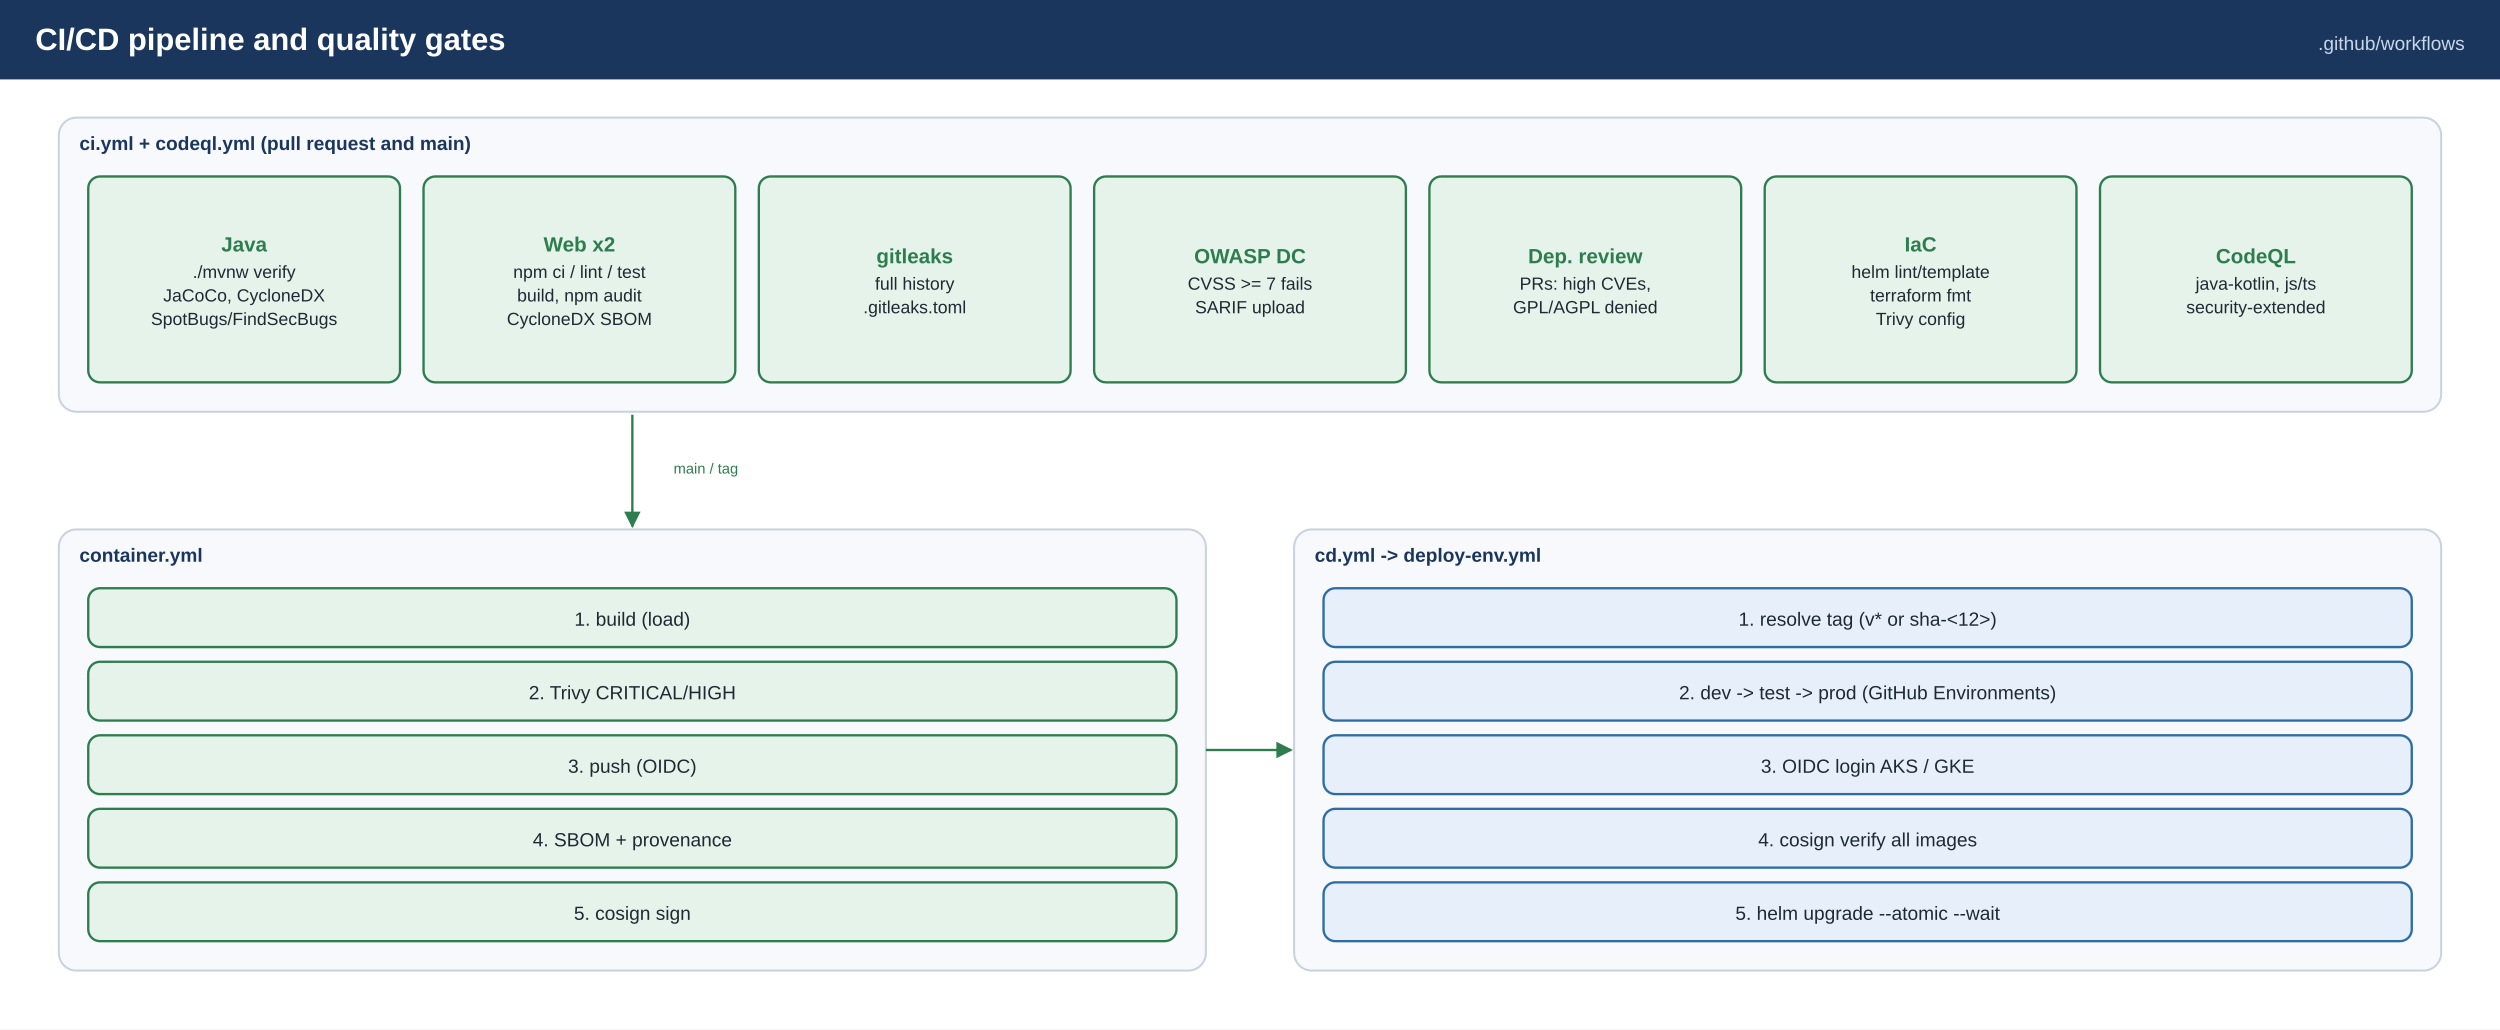
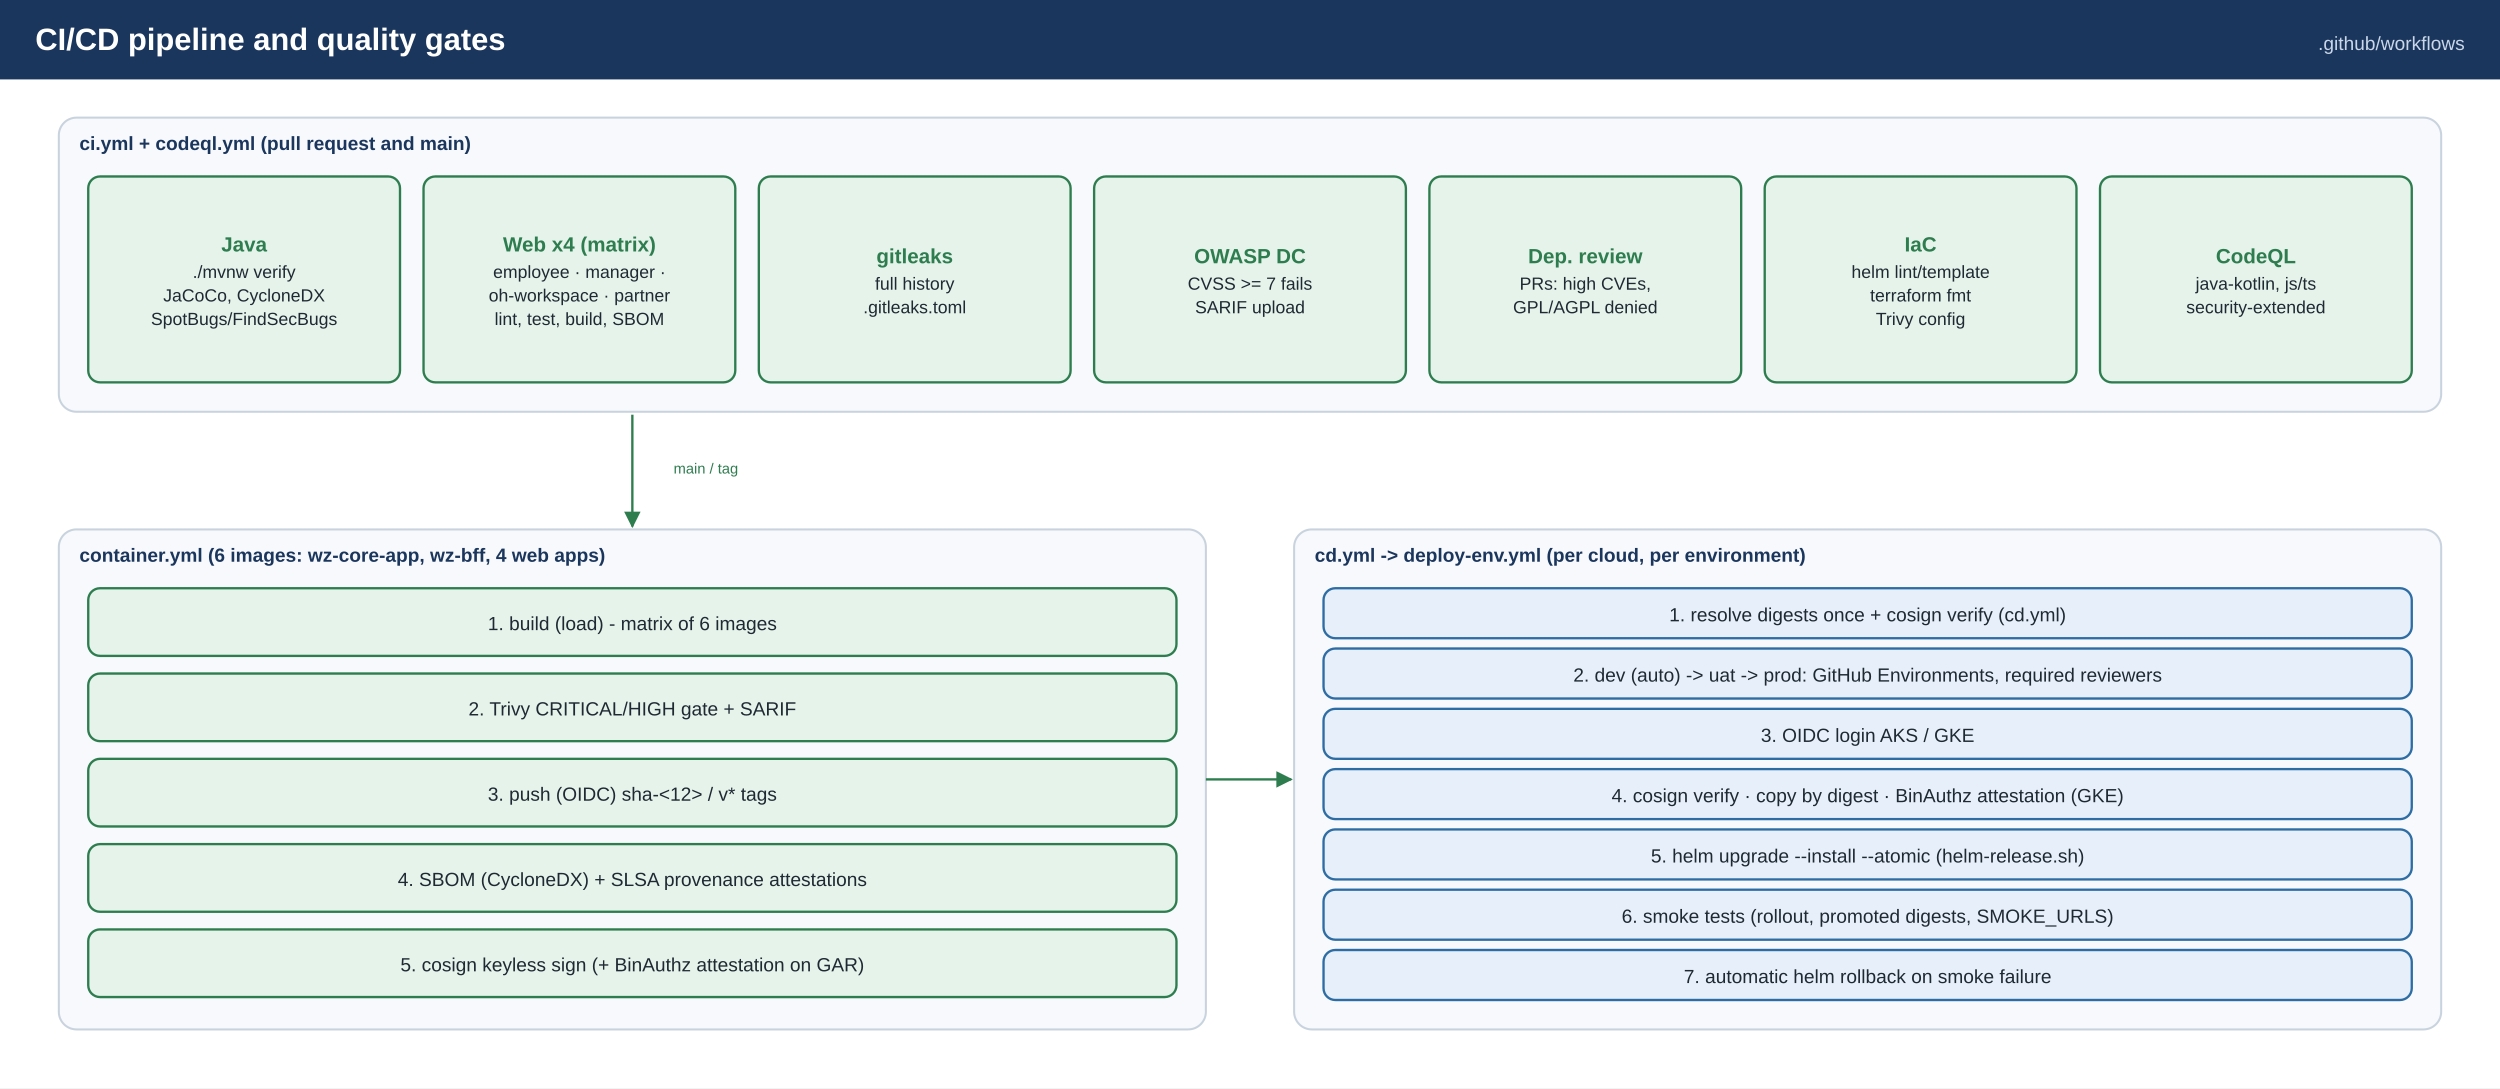
- <svg xmlns="http://www.w3.org/2000/svg" width="1700" height="700" viewBox="0 0 1700 700" role="img" aria-label="CI/CD pipeline">
+ <svg xmlns="http://www.w3.org/2000/svg" width="1700" height="740" viewBox="0 0 1700 740" role="img" aria-label="CI/CD pipeline">
  <defs>
    <marker id="eg" viewBox="0 0 10 10" refX="9" refY="5" markerWidth="7" markerHeight="7" orient="auto-start-reverse">
      <path d="M0,0 L10,5 L0,10 z" fill="#5F6B7A" />
    </marker>
    <marker id="sg" viewBox="0 0 10 10" refX="9" refY="5" markerWidth="7" markerHeight="7" orient="auto-start-reverse">
      <path d="M0,0 L10,5 L0,10 z" fill="#5F6B7A" />
    </marker>
    <marker id="eb" viewBox="0 0 10 10" refX="9" refY="5" markerWidth="7" markerHeight="7" orient="auto-start-reverse">
      <path d="M0,0 L10,5 L0,10 z" fill="#2E6DA4" />
    </marker>
    <marker id="sb" viewBox="0 0 10 10" refX="9" refY="5" markerWidth="7" markerHeight="7" orient="auto-start-reverse">
      <path d="M0,0 L10,5 L0,10 z" fill="#2E6DA4" />
    </marker>
    <marker id="egr" viewBox="0 0 10 10" refX="9" refY="5" markerWidth="7" markerHeight="7" orient="auto-start-reverse">
      <path d="M0,0 L10,5 L0,10 z" fill="#2E7D4F" />
    </marker>
    <marker id="sgr" viewBox="0 0 10 10" refX="9" refY="5" markerWidth="7" markerHeight="7" orient="auto-start-reverse">
      <path d="M0,0 L10,5 L0,10 z" fill="#2E7D4F" />
    </marker>
    <marker id="en" viewBox="0 0 10 10" refX="9" refY="5" markerWidth="7" markerHeight="7" orient="auto-start-reverse">
      <path d="M0,0 L10,5 L0,10 z" fill="#1B365D" />
    </marker>
    <marker id="sn" viewBox="0 0 10 10" refX="9" refY="5" markerWidth="7" markerHeight="7" orient="auto-start-reverse">
      <path d="M0,0 L10,5 L0,10 z" fill="#1B365D" />
    </marker>
    <marker id="ea" viewBox="0 0 10 10" refX="9" refY="5" markerWidth="7" markerHeight="7" orient="auto-start-reverse">
      <path d="M0,0 L10,5 L0,10 z" fill="#B45309" />
    </marker>
    <marker id="sa" viewBox="0 0 10 10" refX="9" refY="5" markerWidth="7" markerHeight="7" orient="auto-start-reverse">
      <path d="M0,0 L10,5 L0,10 z" fill="#B45309" />
    </marker>
  </defs>
  <rect width="100%" height="100%" fill="#FFFFFF" />
  <rect x="0" y="0" width="1700" height="54" fill="#1B365D" />
  <text x="24" y="34" font-family="Segoe UI, Helvetica Neue, Arial, sans-serif" font-size="21" font-weight="bold" fill="#FFFFFF" text-anchor="start">CI/CD pipeline and quality gates</text>
  <text x="1676" y="34" font-family="Segoe UI, Helvetica Neue, Arial, sans-serif" font-size="13" font-weight="normal" fill="#C9D7E8" text-anchor="end">.github/workflows</text>
  <rect x="40" y="80" width="1620" height="200" rx="12" ry="12" fill="#F7F9FC" stroke="#C9D3DE" stroke-width="1.4" />
  <text x="54" y="102" font-family="Segoe UI, Helvetica Neue, Arial, sans-serif" font-size="13" font-weight="bold" fill="#1B365D" text-anchor="start">ci.yml + codeql.yml (pull request and main)</text>
  <rect x="60" y="120" width="212" height="140" rx="8" ry="8" fill="#E5F3EA" stroke="#2E7D4F" stroke-width="1.6" />
  <text x="166.0" y="171.0" font-family="Segoe UI, Helvetica Neue, Arial, sans-serif" font-size="14" font-weight="bold" fill="#2E7D4F" text-anchor="middle">Java</text>
  <text x="166.0" y="189.0" font-family="Segoe UI, Helvetica Neue, Arial, sans-serif" font-size="12" font-weight="normal" fill="#1E2933" text-anchor="middle">./mvnw verify</text>
  <text x="166.0" y="205.0" font-family="Segoe UI, Helvetica Neue, Arial, sans-serif" font-size="12" font-weight="normal" fill="#1E2933" text-anchor="middle">JaCoCo, CycloneDX</text>
  <text x="166.0" y="221.0" font-family="Segoe UI, Helvetica Neue, Arial, sans-serif" font-size="12" font-weight="normal" fill="#1E2933" text-anchor="middle">SpotBugs/FindSecBugs</text>
  <rect x="288" y="120" width="212" height="140" rx="8" ry="8" fill="#E5F3EA" stroke="#2E7D4F" stroke-width="1.6" />
-   <text x="394.0" y="171.0" font-family="Segoe UI, Helvetica Neue, Arial, sans-serif" font-size="14" font-weight="bold" fill="#2E7D4F" text-anchor="middle">Web x2</text>
-   <text x="394.0" y="189.0" font-family="Segoe UI, Helvetica Neue, Arial, sans-serif" font-size="12" font-weight="normal" fill="#1E2933" text-anchor="middle">npm ci / lint / test</text>
-   <text x="394.0" y="205.0" font-family="Segoe UI, Helvetica Neue, Arial, sans-serif" font-size="12" font-weight="normal" fill="#1E2933" text-anchor="middle">build, npm audit</text>
-   <text x="394.0" y="221.0" font-family="Segoe UI, Helvetica Neue, Arial, sans-serif" font-size="12" font-weight="normal" fill="#1E2933" text-anchor="middle">CycloneDX SBOM</text>
+   <text x="394.0" y="171.0" font-family="Segoe UI, Helvetica Neue, Arial, sans-serif" font-size="14" font-weight="bold" fill="#2E7D4F" text-anchor="middle">Web x4 (matrix)</text>
+   <text x="394.0" y="189.0" font-family="Segoe UI, Helvetica Neue, Arial, sans-serif" font-size="12" font-weight="normal" fill="#1E2933" text-anchor="middle">employee · manager ·</text>
+   <text x="394.0" y="205.0" font-family="Segoe UI, Helvetica Neue, Arial, sans-serif" font-size="12" font-weight="normal" fill="#1E2933" text-anchor="middle">oh-workspace · partner</text>
+   <text x="394.0" y="221.0" font-family="Segoe UI, Helvetica Neue, Arial, sans-serif" font-size="12" font-weight="normal" fill="#1E2933" text-anchor="middle">lint, test, build, SBOM</text>
  <rect x="516" y="120" width="212" height="140" rx="8" ry="8" fill="#E5F3EA" stroke="#2E7D4F" stroke-width="1.6" />
  <text x="622.0" y="179.0" font-family="Segoe UI, Helvetica Neue, Arial, sans-serif" font-size="14" font-weight="bold" fill="#2E7D4F" text-anchor="middle">gitleaks</text>
  <text x="622.0" y="197.0" font-family="Segoe UI, Helvetica Neue, Arial, sans-serif" font-size="12" font-weight="normal" fill="#1E2933" text-anchor="middle">full history</text>
  <text x="622.0" y="213.0" font-family="Segoe UI, Helvetica Neue, Arial, sans-serif" font-size="12" font-weight="normal" fill="#1E2933" text-anchor="middle">.gitleaks.toml</text>
  <rect x="744" y="120" width="212" height="140" rx="8" ry="8" fill="#E5F3EA" stroke="#2E7D4F" stroke-width="1.6" />
  <text x="850.0" y="179.0" font-family="Segoe UI, Helvetica Neue, Arial, sans-serif" font-size="14" font-weight="bold" fill="#2E7D4F" text-anchor="middle">OWASP DC</text>
  <text x="850.0" y="197.0" font-family="Segoe UI, Helvetica Neue, Arial, sans-serif" font-size="12" font-weight="normal" fill="#1E2933" text-anchor="middle">CVSS &gt;= 7 fails</text>
  <text x="850.0" y="213.0" font-family="Segoe UI, Helvetica Neue, Arial, sans-serif" font-size="12" font-weight="normal" fill="#1E2933" text-anchor="middle">SARIF upload</text>
  <rect x="972" y="120" width="212" height="140" rx="8" ry="8" fill="#E5F3EA" stroke="#2E7D4F" stroke-width="1.6" />
  <text x="1078.0" y="179.0" font-family="Segoe UI, Helvetica Neue, Arial, sans-serif" font-size="14" font-weight="bold" fill="#2E7D4F" text-anchor="middle">Dep. review</text>
  <text x="1078.0" y="197.0" font-family="Segoe UI, Helvetica Neue, Arial, sans-serif" font-size="12" font-weight="normal" fill="#1E2933" text-anchor="middle">PRs: high CVEs,</text>
  <text x="1078.0" y="213.0" font-family="Segoe UI, Helvetica Neue, Arial, sans-serif" font-size="12" font-weight="normal" fill="#1E2933" text-anchor="middle">GPL/AGPL denied</text>
  <rect x="1200" y="120" width="212" height="140" rx="8" ry="8" fill="#E5F3EA" stroke="#2E7D4F" stroke-width="1.6" />
  <text x="1306.0" y="171.0" font-family="Segoe UI, Helvetica Neue, Arial, sans-serif" font-size="14" font-weight="bold" fill="#2E7D4F" text-anchor="middle">IaC</text>
  <text x="1306.0" y="189.0" font-family="Segoe UI, Helvetica Neue, Arial, sans-serif" font-size="12" font-weight="normal" fill="#1E2933" text-anchor="middle">helm lint/template</text>
  <text x="1306.0" y="205.0" font-family="Segoe UI, Helvetica Neue, Arial, sans-serif" font-size="12" font-weight="normal" fill="#1E2933" text-anchor="middle">terraform fmt</text>
  <text x="1306.0" y="221.0" font-family="Segoe UI, Helvetica Neue, Arial, sans-serif" font-size="12" font-weight="normal" fill="#1E2933" text-anchor="middle">Trivy config</text>
  <rect x="1428" y="120" width="212" height="140" rx="8" ry="8" fill="#E5F3EA" stroke="#2E7D4F" stroke-width="1.6" />
  <text x="1534.0" y="179.0" font-family="Segoe UI, Helvetica Neue, Arial, sans-serif" font-size="14" font-weight="bold" fill="#2E7D4F" text-anchor="middle">CodeQL</text>
  <text x="1534.0" y="197.0" font-family="Segoe UI, Helvetica Neue, Arial, sans-serif" font-size="12" font-weight="normal" fill="#1E2933" text-anchor="middle">java-kotlin, js/ts</text>
  <text x="1534.0" y="213.0" font-family="Segoe UI, Helvetica Neue, Arial, sans-serif" font-size="12" font-weight="normal" fill="#1E2933" text-anchor="middle">security-extended</text>
-   <rect x="40" y="360" width="780" height="300" rx="12" ry="12" fill="#F7F9FC" stroke="#C9D3DE" stroke-width="1.4" />
-   <text x="54" y="382" font-family="Segoe UI, Helvetica Neue, Arial, sans-serif" font-size="13" font-weight="bold" fill="#1B365D" text-anchor="start">container.yml</text>
-   <rect x="60" y="400" width="740" height="40" rx="8" ry="8" fill="#E5F3EA" stroke="#2E7D4F" stroke-width="1.6" />
-   <text x="430.0" y="425.5" font-family="Segoe UI, Helvetica Neue, Arial, sans-serif" font-size="13" font-weight="normal" fill="#1E2933" text-anchor="middle">1. build (load)</text>
-   <rect x="60" y="450" width="740" height="40" rx="8" ry="8" fill="#E5F3EA" stroke="#2E7D4F" stroke-width="1.6" />
-   <text x="430.0" y="475.5" font-family="Segoe UI, Helvetica Neue, Arial, sans-serif" font-size="13" font-weight="normal" fill="#1E2933" text-anchor="middle">2. Trivy CRITICAL/HIGH</text>
-   <rect x="60" y="500" width="740" height="40" rx="8" ry="8" fill="#E5F3EA" stroke="#2E7D4F" stroke-width="1.6" />
-   <text x="430.0" y="525.5" font-family="Segoe UI, Helvetica Neue, Arial, sans-serif" font-size="13" font-weight="normal" fill="#1E2933" text-anchor="middle">3. push (OIDC)</text>
-   <rect x="60" y="550" width="740" height="40" rx="8" ry="8" fill="#E5F3EA" stroke="#2E7D4F" stroke-width="1.6" />
-   <text x="430.0" y="575.5" font-family="Segoe UI, Helvetica Neue, Arial, sans-serif" font-size="13" font-weight="normal" fill="#1E2933" text-anchor="middle">4. SBOM + provenance</text>
-   <rect x="60" y="600" width="740" height="40" rx="8" ry="8" fill="#E5F3EA" stroke="#2E7D4F" stroke-width="1.6" />
-   <text x="430.0" y="625.5" font-family="Segoe UI, Helvetica Neue, Arial, sans-serif" font-size="13" font-weight="normal" fill="#1E2933" text-anchor="middle">5. cosign sign</text>
-   <rect x="880" y="360" width="780" height="300" rx="12" ry="12" fill="#F7F9FC" stroke="#C9D3DE" stroke-width="1.4" />
-   <text x="894" y="382" font-family="Segoe UI, Helvetica Neue, Arial, sans-serif" font-size="13" font-weight="bold" fill="#1B365D" text-anchor="start">cd.yml -&gt; deploy-env.yml</text>
-   <rect x="900" y="400" width="740" height="40" rx="8" ry="8" fill="#E7F0FA" stroke="#2E6DA4" stroke-width="1.6" />
-   <text x="1270.0" y="425.5" font-family="Segoe UI, Helvetica Neue, Arial, sans-serif" font-size="13" font-weight="normal" fill="#1E2933" text-anchor="middle">1. resolve tag (v* or sha-&lt;12&gt;)</text>
-   <rect x="900" y="450" width="740" height="40" rx="8" ry="8" fill="#E7F0FA" stroke="#2E6DA4" stroke-width="1.6" />
-   <text x="1270.0" y="475.5" font-family="Segoe UI, Helvetica Neue, Arial, sans-serif" font-size="13" font-weight="normal" fill="#1E2933" text-anchor="middle">2. dev -&gt; test -&gt; prod (GitHub Environments)</text>
-   <rect x="900" y="500" width="740" height="40" rx="8" ry="8" fill="#E7F0FA" stroke="#2E6DA4" stroke-width="1.6" />
-   <text x="1270.0" y="525.5" font-family="Segoe UI, Helvetica Neue, Arial, sans-serif" font-size="13" font-weight="normal" fill="#1E2933" text-anchor="middle">3. OIDC login AKS / GKE</text>
-   <rect x="900" y="550" width="740" height="40" rx="8" ry="8" fill="#E7F0FA" stroke="#2E6DA4" stroke-width="1.6" />
-   <text x="1270.0" y="575.5" font-family="Segoe UI, Helvetica Neue, Arial, sans-serif" font-size="13" font-weight="normal" fill="#1E2933" text-anchor="middle">4. cosign verify all images</text>
-   <rect x="900" y="600" width="740" height="40" rx="8" ry="8" fill="#E7F0FA" stroke="#2E6DA4" stroke-width="1.6" />
-   <text x="1270.0" y="625.5" font-family="Segoe UI, Helvetica Neue, Arial, sans-serif" font-size="13" font-weight="normal" fill="#1E2933" text-anchor="middle">5. helm upgrade --atomic --wait</text>
-   <path d="M 820 510 L 878 510" fill="none" stroke="#2E7D4F" stroke-width="1.6" marker-end="url(#egr)" />
+   <rect x="40" y="360" width="780" height="340" rx="12" ry="12" fill="#F7F9FC" stroke="#C9D3DE" stroke-width="1.4" />
+   <text x="54" y="382" font-family="Segoe UI, Helvetica Neue, Arial, sans-serif" font-size="13" font-weight="bold" fill="#1B365D" text-anchor="start">container.yml (6 images: wz-core-app, wz-bff, 4 web apps)</text>
+   <rect x="60" y="400" width="740" height="46" rx="8" ry="8" fill="#E5F3EA" stroke="#2E7D4F" stroke-width="1.6" />
+   <text x="430.0" y="428.5" font-family="Segoe UI, Helvetica Neue, Arial, sans-serif" font-size="13" font-weight="normal" fill="#1E2933" text-anchor="middle">1. build (load) - matrix of 6 images</text>
+   <rect x="60" y="458" width="740" height="46" rx="8" ry="8" fill="#E5F3EA" stroke="#2E7D4F" stroke-width="1.6" />
+   <text x="430.0" y="486.5" font-family="Segoe UI, Helvetica Neue, Arial, sans-serif" font-size="13" font-weight="normal" fill="#1E2933" text-anchor="middle">2. Trivy CRITICAL/HIGH gate + SARIF</text>
+   <rect x="60" y="516" width="740" height="46" rx="8" ry="8" fill="#E5F3EA" stroke="#2E7D4F" stroke-width="1.6" />
+   <text x="430.0" y="544.5" font-family="Segoe UI, Helvetica Neue, Arial, sans-serif" font-size="13" font-weight="normal" fill="#1E2933" text-anchor="middle">3. push (OIDC) sha-&lt;12&gt; / v* tags</text>
+   <rect x="60" y="574" width="740" height="46" rx="8" ry="8" fill="#E5F3EA" stroke="#2E7D4F" stroke-width="1.6" />
+   <text x="430.0" y="602.5" font-family="Segoe UI, Helvetica Neue, Arial, sans-serif" font-size="13" font-weight="normal" fill="#1E2933" text-anchor="middle">4. SBOM (CycloneDX) + SLSA provenance attestations</text>
+   <rect x="60" y="632" width="740" height="46" rx="8" ry="8" fill="#E5F3EA" stroke="#2E7D4F" stroke-width="1.6" />
+   <text x="430.0" y="660.5" font-family="Segoe UI, Helvetica Neue, Arial, sans-serif" font-size="13" font-weight="normal" fill="#1E2933" text-anchor="middle">5. cosign keyless sign (+ BinAuthz attestation on GAR)</text>
+   <rect x="880" y="360" width="780" height="340" rx="12" ry="12" fill="#F7F9FC" stroke="#C9D3DE" stroke-width="1.4" />
+   <text x="894" y="382" font-family="Segoe UI, Helvetica Neue, Arial, sans-serif" font-size="13" font-weight="bold" fill="#1B365D" text-anchor="start">cd.yml -&gt; deploy-env.yml (per cloud, per environment)</text>
+   <rect x="900" y="400" width="740" height="34" rx="8" ry="8" fill="#E7F0FA" stroke="#2E6DA4" stroke-width="1.6" />
+   <text x="1270.0" y="422.5" font-family="Segoe UI, Helvetica Neue, Arial, sans-serif" font-size="13" font-weight="normal" fill="#1E2933" text-anchor="middle">1. resolve digests once + cosign verify (cd.yml)</text>
+   <rect x="900" y="441" width="740" height="34" rx="8" ry="8" fill="#E7F0FA" stroke="#2E6DA4" stroke-width="1.6" />
+   <text x="1270.0" y="463.5" font-family="Segoe UI, Helvetica Neue, Arial, sans-serif" font-size="13" font-weight="normal" fill="#1E2933" text-anchor="middle">2. dev (auto) -&gt; uat -&gt; prod: GitHub Environments, required reviewers</text>
+   <rect x="900" y="482" width="740" height="34" rx="8" ry="8" fill="#E7F0FA" stroke="#2E6DA4" stroke-width="1.6" />
+   <text x="1270.0" y="504.5" font-family="Segoe UI, Helvetica Neue, Arial, sans-serif" font-size="13" font-weight="normal" fill="#1E2933" text-anchor="middle">3. OIDC login AKS / GKE</text>
+   <rect x="900" y="523" width="740" height="34" rx="8" ry="8" fill="#E7F0FA" stroke="#2E6DA4" stroke-width="1.6" />
+   <text x="1270.0" y="545.5" font-family="Segoe UI, Helvetica Neue, Arial, sans-serif" font-size="13" font-weight="normal" fill="#1E2933" text-anchor="middle">4. cosign verify · copy by digest · BinAuthz attestation (GKE)</text>
+   <rect x="900" y="564" width="740" height="34" rx="8" ry="8" fill="#E7F0FA" stroke="#2E6DA4" stroke-width="1.6" />
+   <text x="1270.0" y="586.5" font-family="Segoe UI, Helvetica Neue, Arial, sans-serif" font-size="13" font-weight="normal" fill="#1E2933" text-anchor="middle">5. helm upgrade --install --atomic (helm-release.sh)</text>
+   <rect x="900" y="605" width="740" height="34" rx="8" ry="8" fill="#E7F0FA" stroke="#2E6DA4" stroke-width="1.6" />
+   <text x="1270.0" y="627.5" font-family="Segoe UI, Helvetica Neue, Arial, sans-serif" font-size="13" font-weight="normal" fill="#1E2933" text-anchor="middle">6. smoke tests (rollout, promoted digests, SMOKE_URLS)</text>
+   <rect x="900" y="646" width="740" height="34" rx="8" ry="8" fill="#E7F0FA" stroke="#2E6DA4" stroke-width="1.6" />
+   <text x="1270.0" y="668.5" font-family="Segoe UI, Helvetica Neue, Arial, sans-serif" font-size="13" font-weight="normal" fill="#1E2933" text-anchor="middle">7. automatic helm rollback on smoke failure</text>
+   <path d="M 820 530 L 878 530" fill="none" stroke="#2E7D4F" stroke-width="1.6" marker-end="url(#egr)" />
  <path d="M 430 282 L 430 358" fill="none" stroke="#2E7D4F" stroke-width="1.6" marker-end="url(#egr)" />
  <rect x="448.0" y="311" width="64.0" height="17" fill="#FFFFFF" fill-opacity="0.92" rx="3" />
  <text x="480" y="322" font-family="Segoe UI, Helvetica Neue, Arial, sans-serif" font-size="10" font-weight="normal" fill="#2E7D4F" text-anchor="middle">main / tag</text>
</svg>
